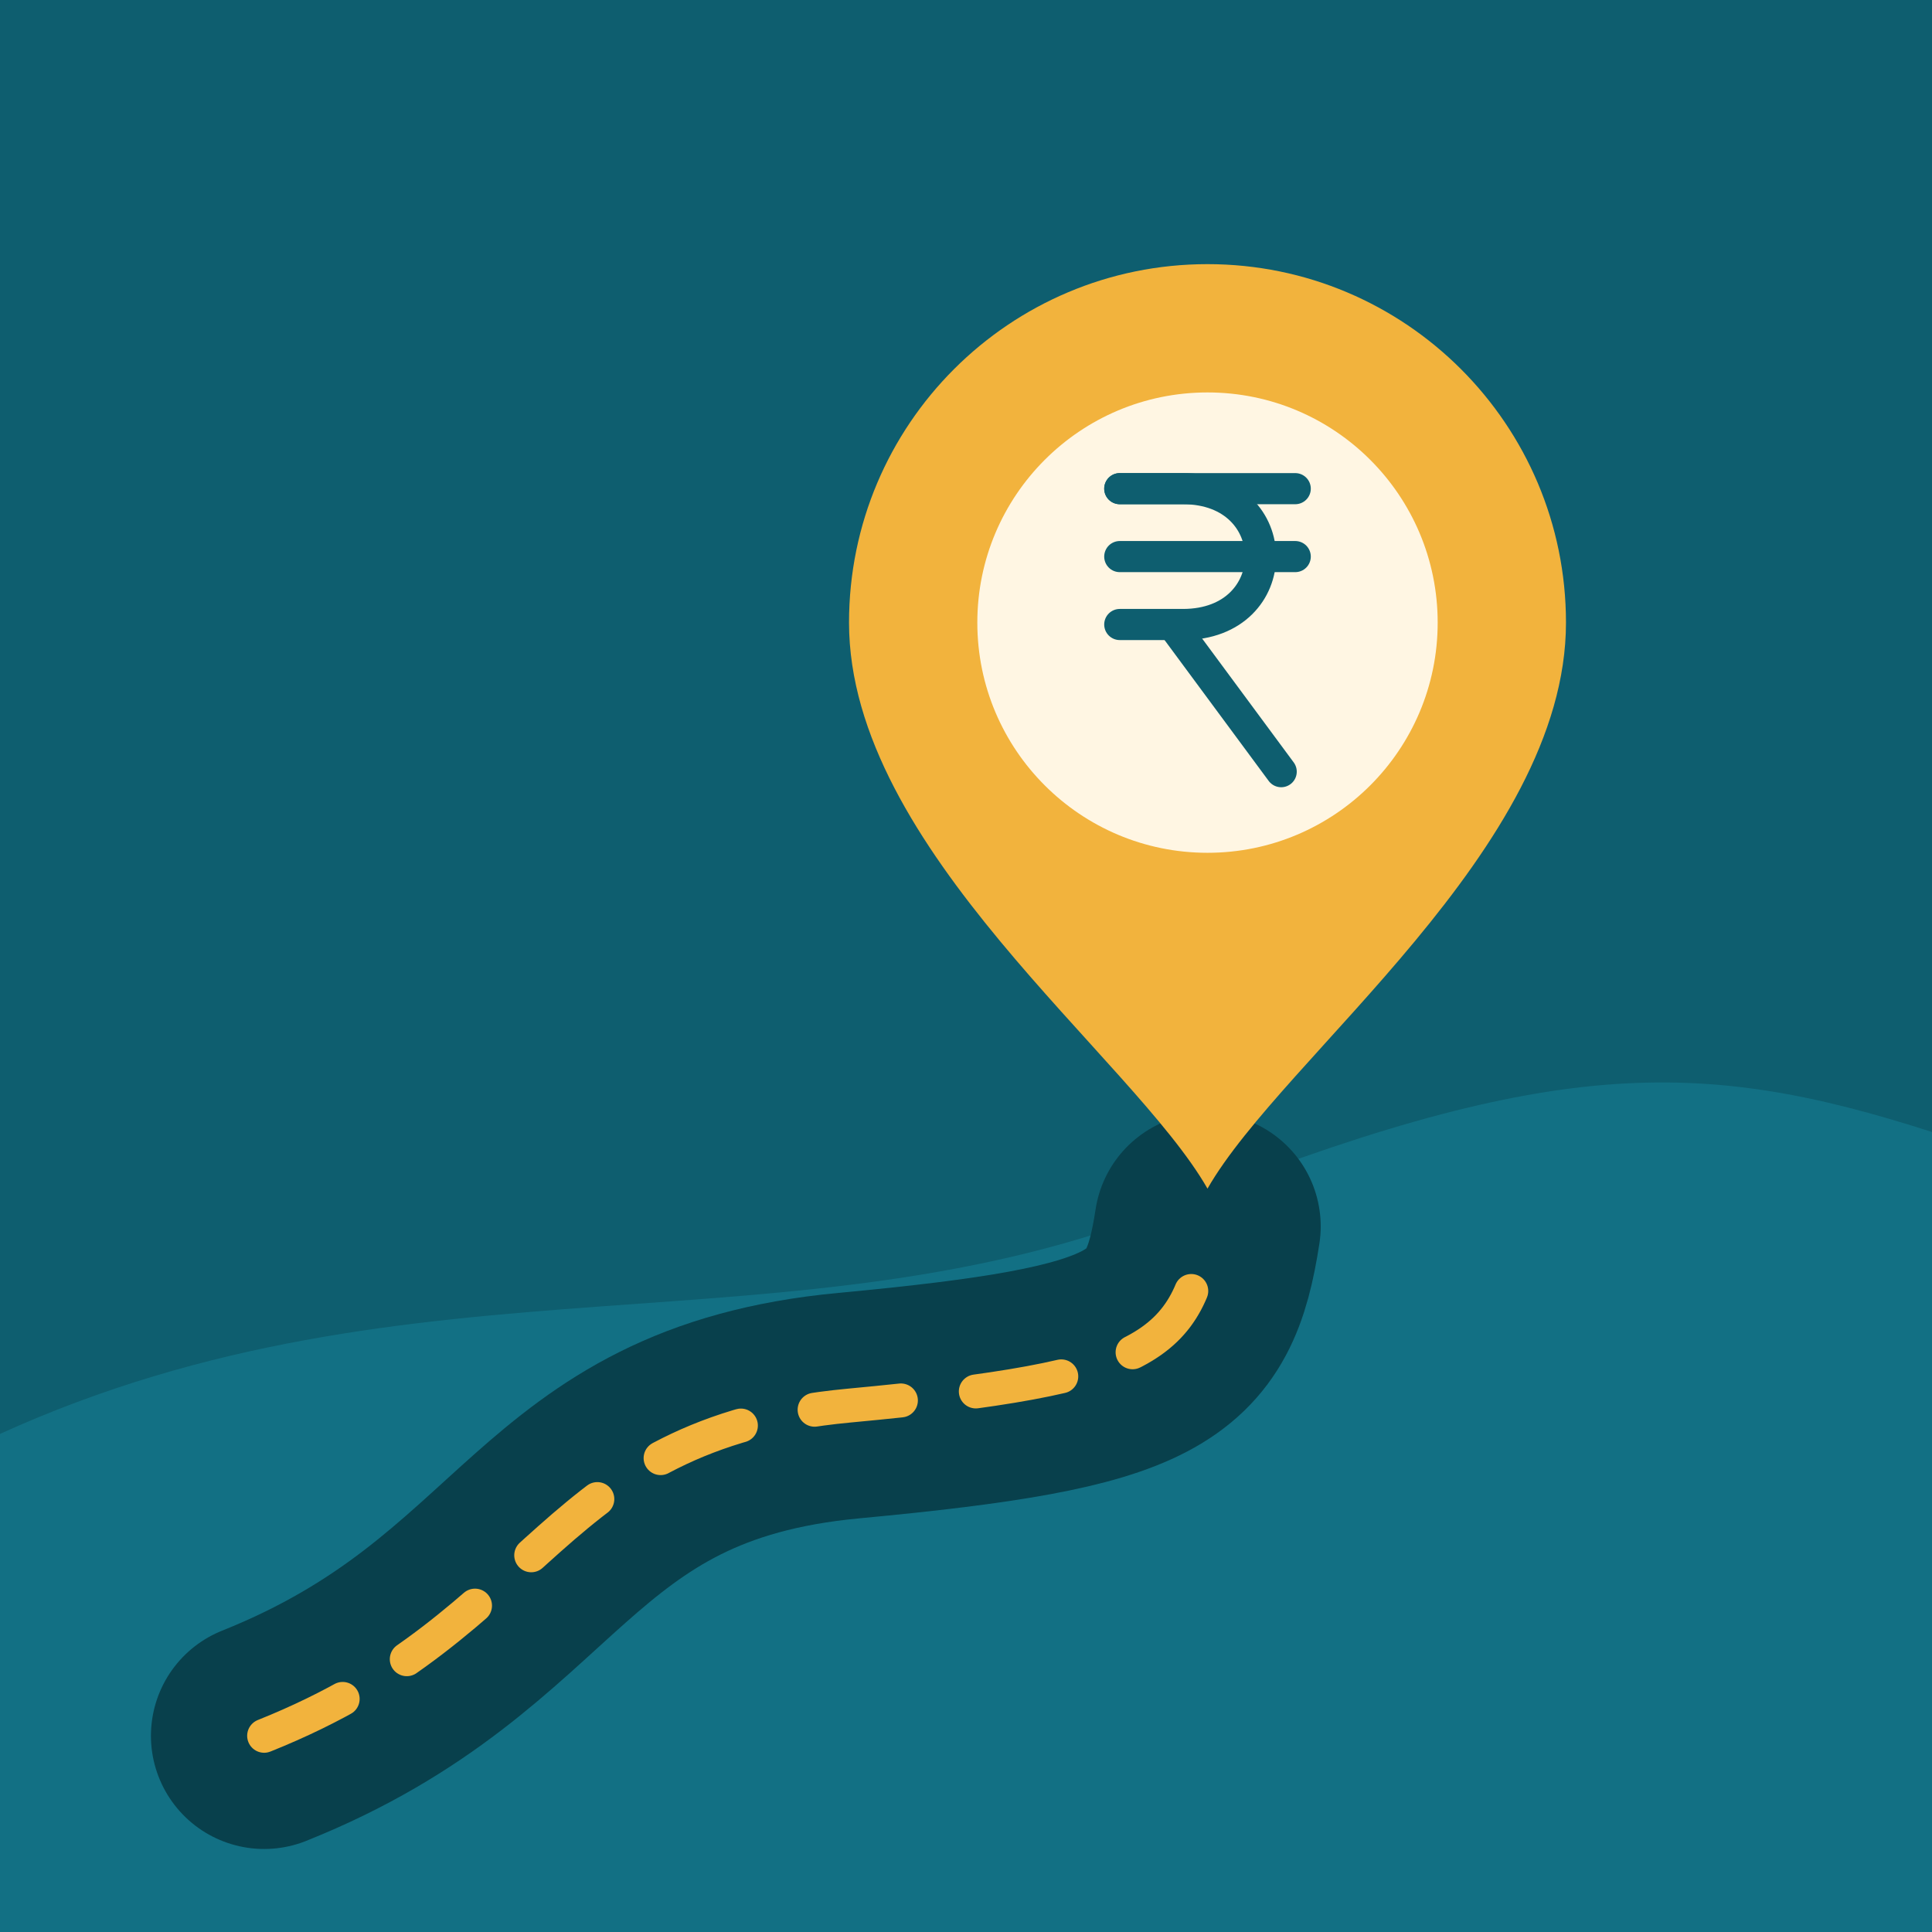
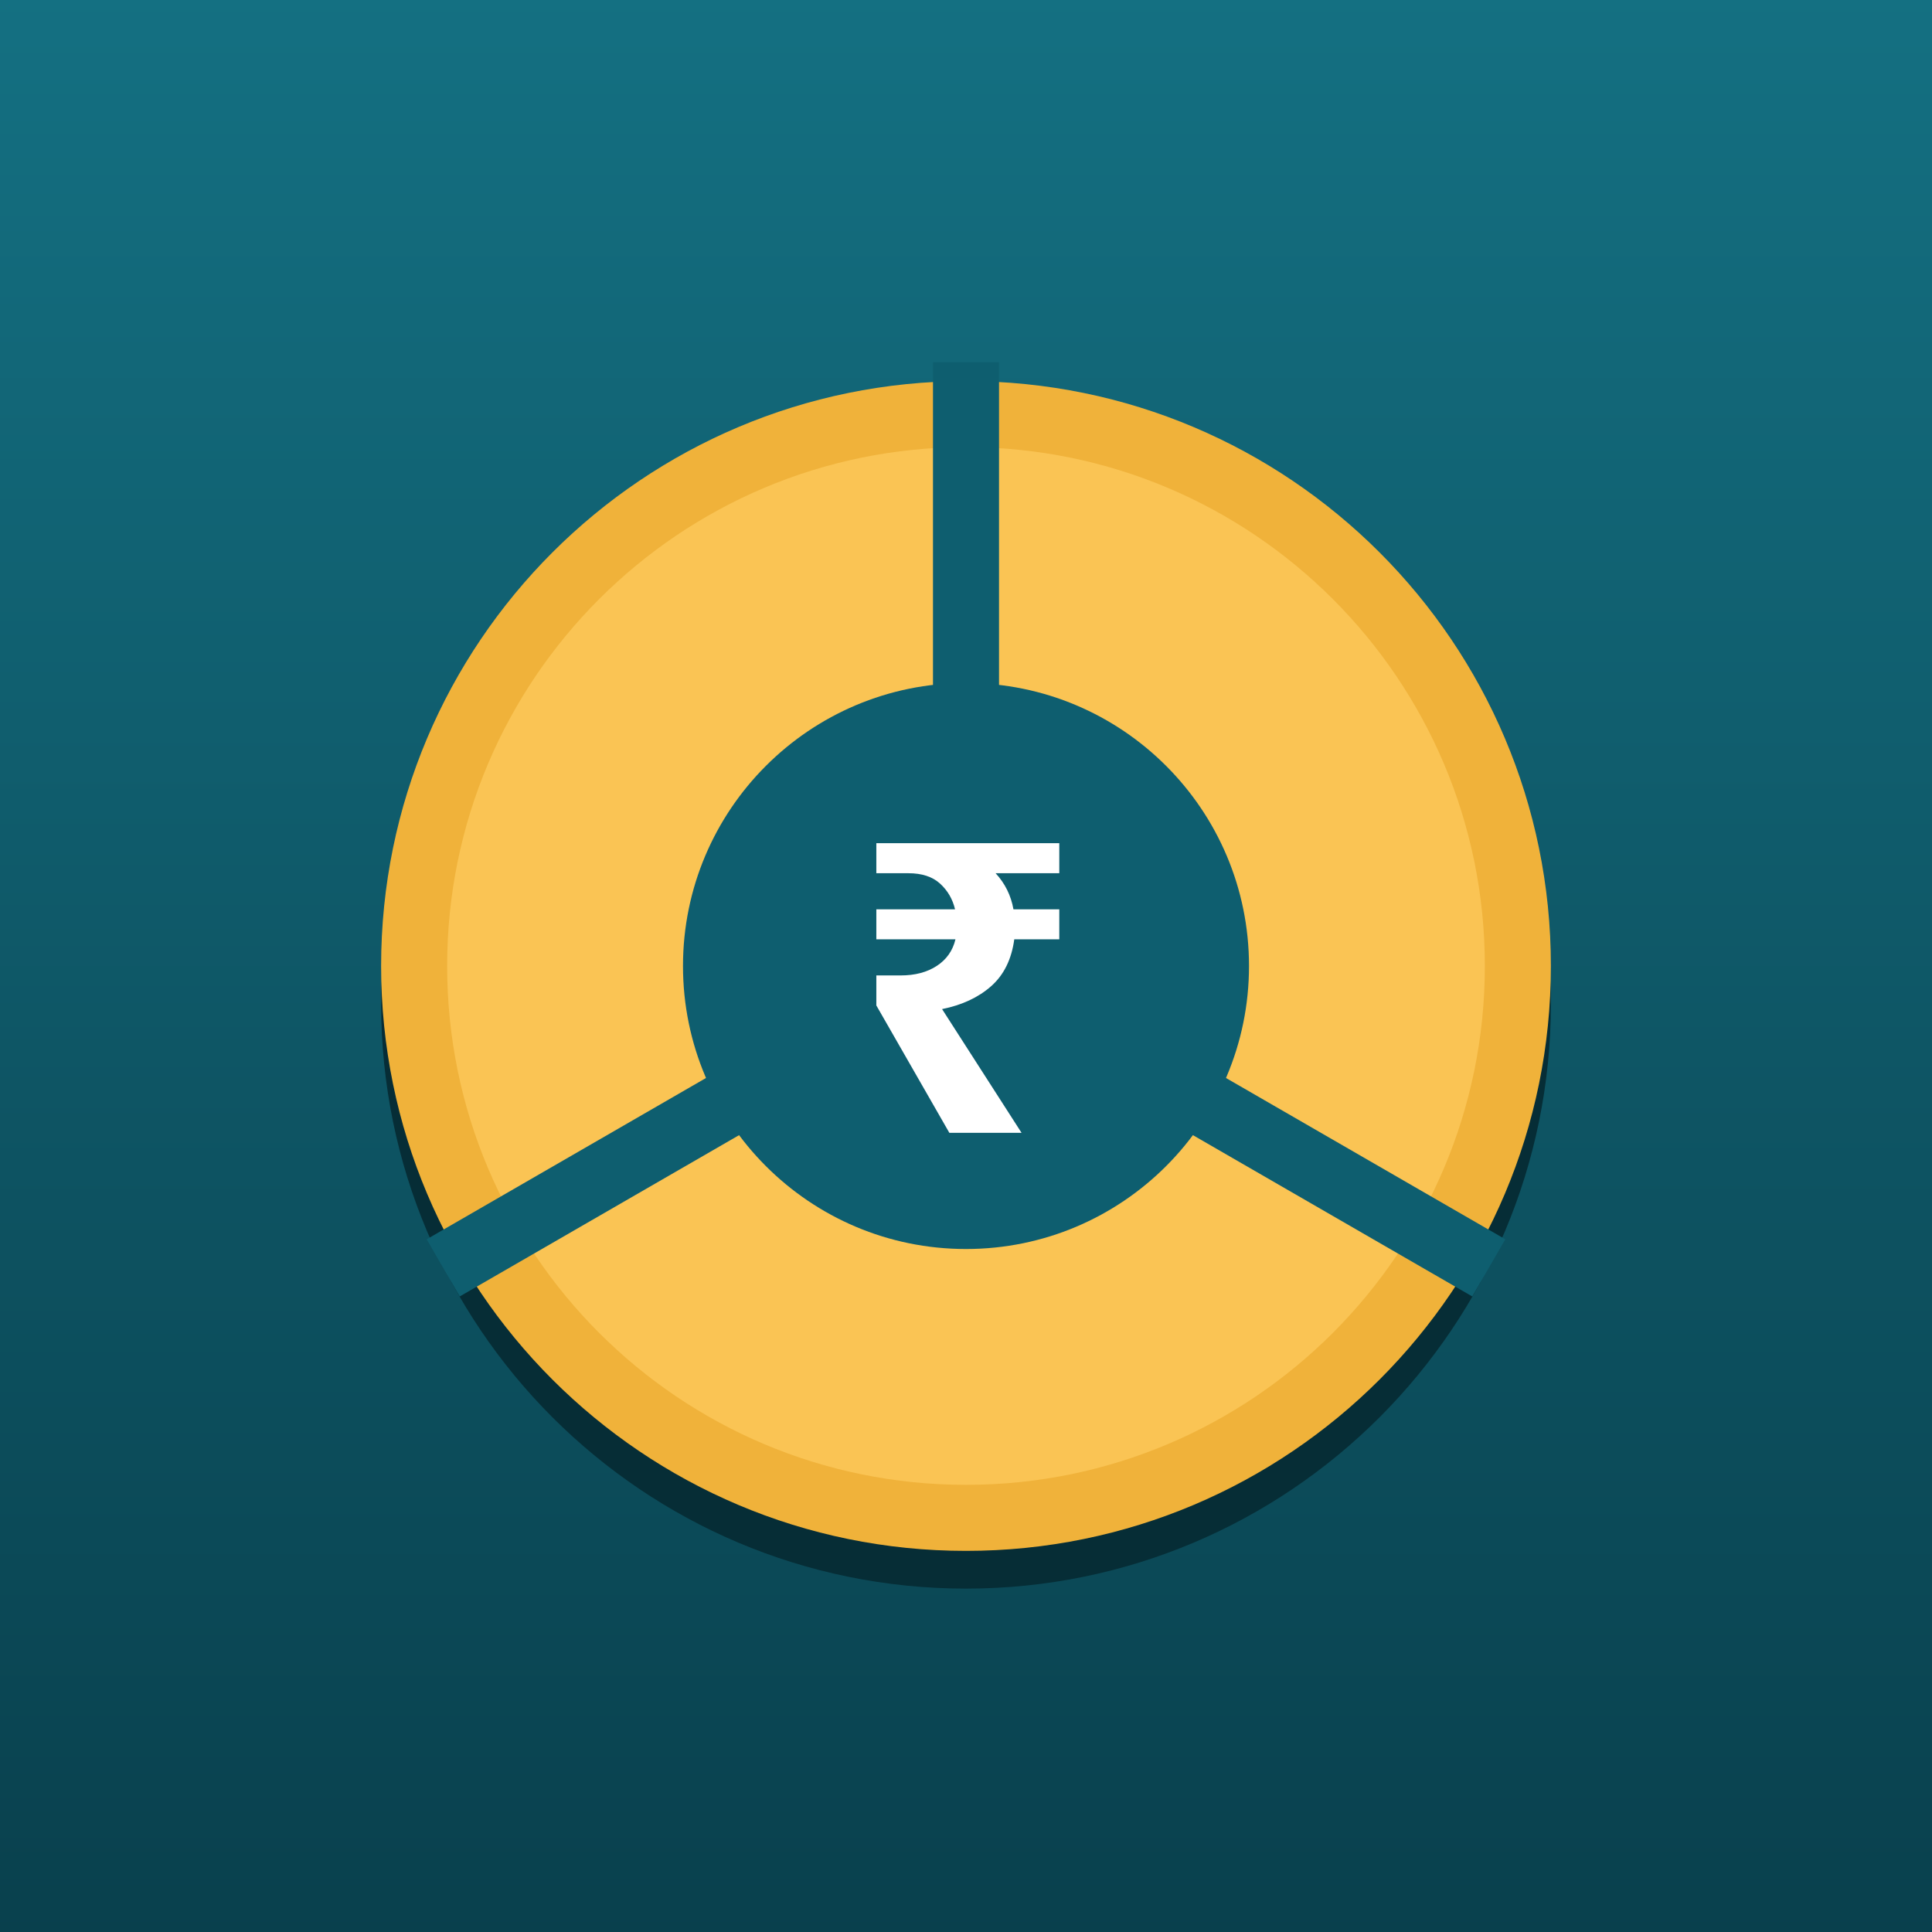
- <svg xmlns="http://www.w3.org/2000/svg" width="1024" height="1024" viewBox="0 0 1024 1024">
-   <rect width="1024" height="1024" rx="0" fill="#0E5E6F" />
-   <path d="M0 760 C220 660 420 720 620 640 S900 560 1024 600 V1024 H0Z" fill="#127084" />
-   <g transform="translate(0 0) scale(1.0)">
-     <path d="M140 920 C290 860 290 760 450 745 S630 715 640 650" fill="none" stroke="#08404C" stroke-width="120" stroke-linecap="round" />
-     <path d="M140 920 C290 860 290 760 450 745 S630 715 640 650" fill="none" stroke="#F2B33D" stroke-width="18" stroke-linecap="round" stroke-dasharray="46 40" />
-     <path d="M640 630 C600 560 450 450 450 330 A190 190 0 1 1 830 330 C830 450 680 560 640 630 Z" fill="#F2B33D" />
-     <circle cx="640" cy="330" r="122" fill="#FFF6E3" />
-     <g fill="none" stroke="#0E5E6F" stroke-width="16.5" stroke-linecap="round" stroke-linejoin="round">
-       <path d="M593.5 259.0 H686.5" />
-       <path d="M593.5 295.0 H686.5" />
-       <path d="M593.5 259.0 H626.98 C681.85 259.0 681.85 331.0 626.98 331.0 H593.5" />
-       <path d="M621.4 331.0 L679.06 409.0" />
-     </g>
-   </g>
+ <svg xmlns="http://www.w3.org/2000/svg" viewBox="0 0 1024 1024" width="1024" height="1024">
+   <defs>
+     <linearGradient id="g" x1="0" y1="0" x2="0" y2="1">
+       <stop offset="0" stop-color="#147082" />
+       <stop offset="1" stop-color="#09404D" />
+     </linearGradient>
+   </defs>
+   <rect width="1024" height="1024" rx="0" fill="url(#g)" />
+   <circle cx="512" cy="532.0" r="310.0" fill="#062D36" />
+   <circle cx="512" cy="512" r="310.0" fill="#F0B23A" />
+   <circle cx="512" cy="512" r="275.0" fill="#FAC454" />
+   <line x1="512" y1="512" x2="512.0" y2="192.0" stroke="#0E5E6F" stroke-width="35.0" />
+   <line x1="512" y1="512" x2="789.1" y2="672.0" stroke="#0E5E6F" stroke-width="35.0" />
+   <line x1="512" y1="512" x2="234.9" y2="672.0" stroke="#0E5E6F" stroke-width="35.0" />
+   <circle cx="512" cy="512" r="150.0" fill="#0E5E6F" />
+   <text x="512" y="517.0" font-family="Figtree" font-weight="800" font-size="215.0" fill="#FFFFFF" text-anchor="middle" dominant-baseline="central">₹</text>
</svg>
